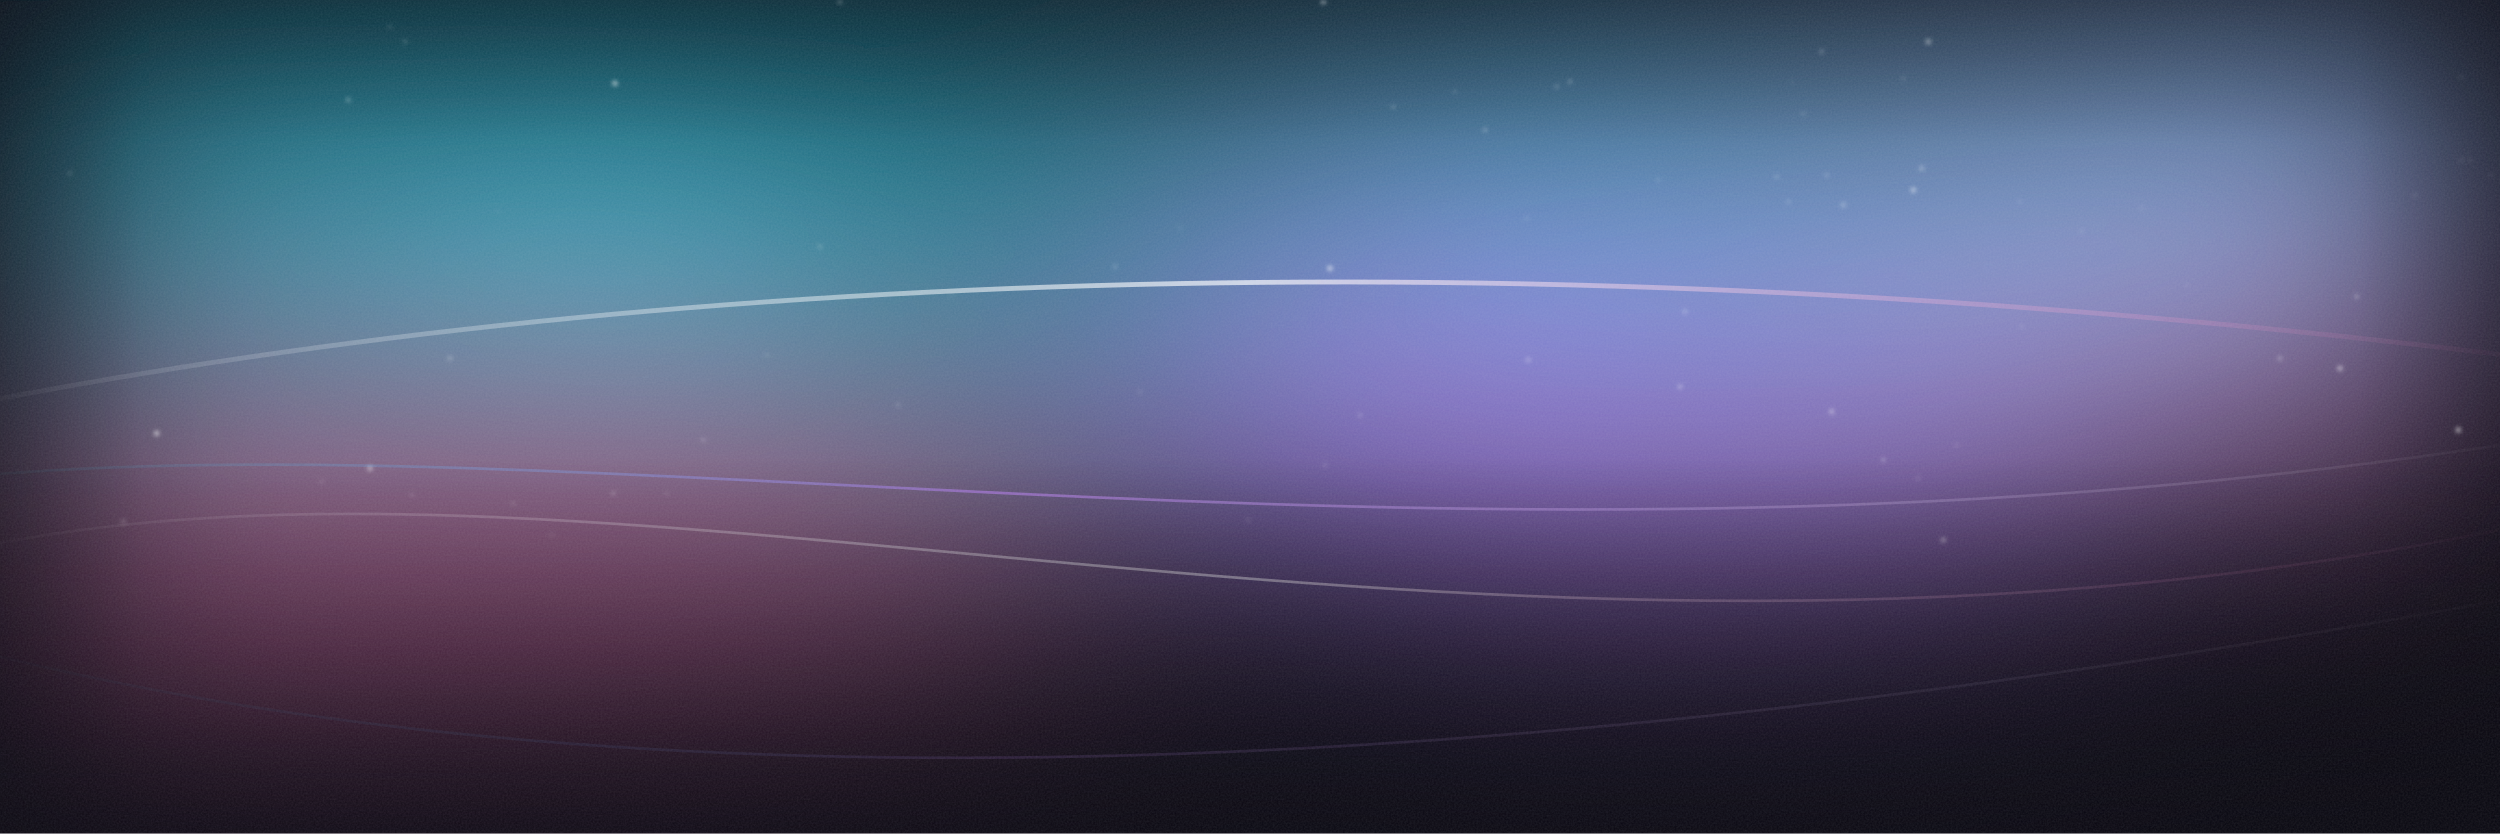
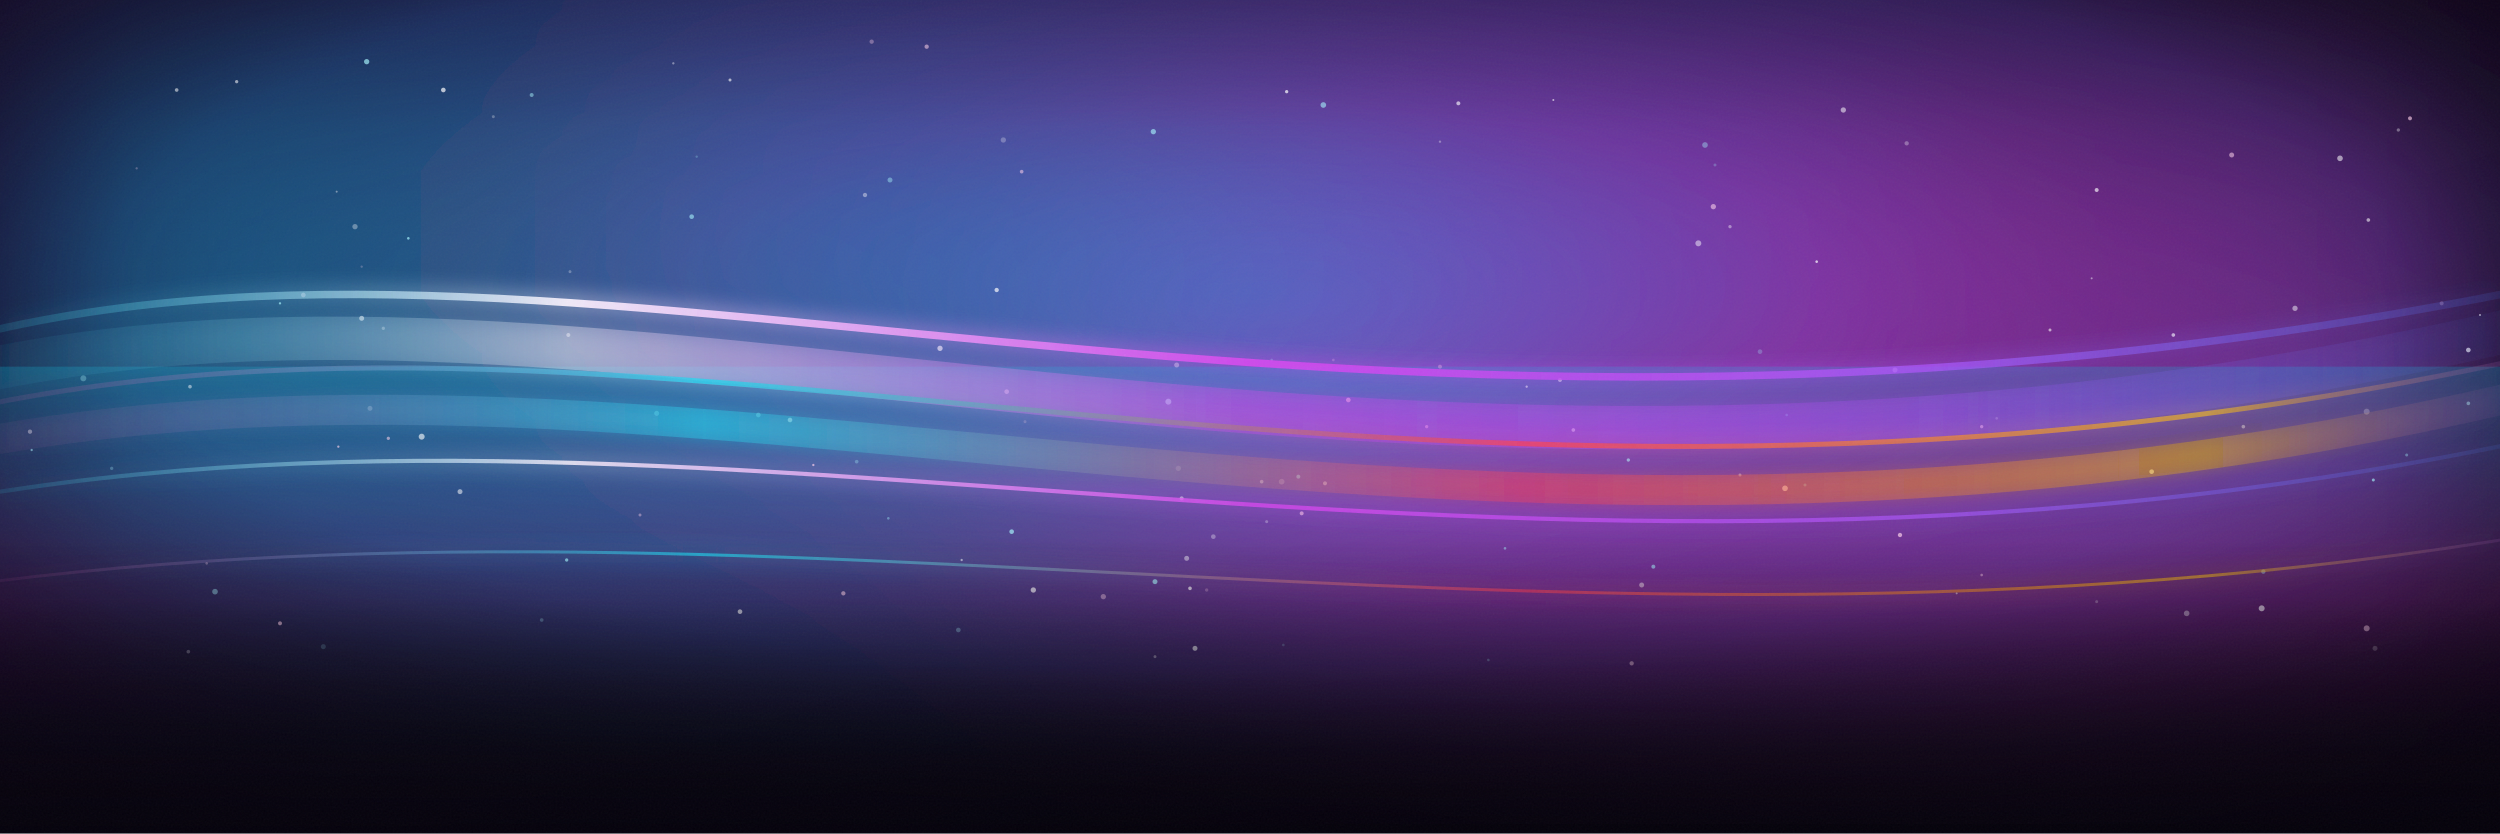
<svg xmlns="http://www.w3.org/2000/svg" viewBox="0 0 1500 500" width="1500" height="500" preserveAspectRatio="xMidYMid slice">
  <defs>
-     <filter id="blur" x="-30%" y="-80%" width="160%" height="260%">
-       <feGaussianBlur stdDeviation="90" />
+     <linearGradient id="b6-bg" x1="0" y1="0" x2="1" y2="1">
+       <stop offset="0%" stop-color="#140624" />
+       <stop offset="45%" stop-color="#0a0314" />
+       <stop offset="100%" stop-color="#04010a" />
+     </linearGradient>
+     <radialGradient id="b6-holo-glow" cx="50%" cy="35%" r="65%">
+       <stop offset="0%" stop-color="#06b6d4" stop-opacity="0.38" />
+       <stop offset="35%" stop-color="#d946ef" stop-opacity="0.3" />
+       <stop offset="70%" stop-color="#6366f1" stop-opacity="0.2" />
+       <stop offset="100%" stop-color="#000" stop-opacity="0" />
+     </radialGradient>
+     <linearGradient id="b6-ribbon-1" x1="0" y1="0" x2="1" y2="0">
+       <stop offset="0%" stop-color="#06b6d4" stop-opacity="0" />
+       <stop offset="25%" stop-color="#fdf4ff" stop-opacity="0.95" />
+       <stop offset="50%" stop-color="#d946ef" stop-opacity="0.9" />
+       <stop offset="75%" stop-color="#a855f7" stop-opacity="0.8" />
+       <stop offset="100%" stop-color="#3b82f6" stop-opacity="0" />
+     </linearGradient>
+     <linearGradient id="b6-ribbon-2" x1="0" y1="0" x2="1" y2="0">
+       <stop offset="0%" stop-color="#ec4899" stop-opacity="0" />
+       <stop offset="30%" stop-color="#22d3ee" stop-opacity="0.9" />
+       <stop offset="60%" stop-color="#f43f5e" stop-opacity="0.85" />
+       <stop offset="85%" stop-color="#eab308" stop-opacity="0.75" />
+       <stop offset="100%" stop-color="#7c3aed" stop-opacity="0" />
+     </linearGradient>
+     <linearGradient id="b6-horizon" x1="0" y1="0" x2="0" y2="1">
+       <stop offset="0%" stop-color="#06b6d4" stop-opacity="0.25" />
+       <stop offset="50%" stop-color="#d946ef" stop-opacity="0.15" />
+       <stop offset="100%" stop-color="#000" stop-opacity="0" />
+     </linearGradient>
+     <linearGradient id="b6-fade" x1="0" y1="0" x2="0" y2="1">
+       <stop offset="65%" stop-color="#04010a" stop-opacity="0" />
+       <stop offset="100%" stop-color="#04010a" stop-opacity="0.85" />
+     </linearGradient>
+     <filter id="b6-blur-heavy" x="-20%" y="-20%" width="140%" height="140%">
+       <feGaussianBlur stdDeviation="80" />
    </filter>
-     <filter id="soft">
-       <feGaussianBlur stdDeviation="1.2" />
+     <filter id="b6-glow" x="-20%" y="-20%" width="140%" height="140%">
+       <feGaussianBlur stdDeviation="6" result="blur" />
+       <feMerge>
+         <feMergeNode in="blur" />
+         <feMergeNode in="SourceGraphic" />
+       </feMerge>
    </filter>
-     <filter id="grain" x="0" y="0" width="100%" height="100%">
-       <feTurbulence type="fractalNoise" baseFrequency="0.9" numOctaves="2" stitchTiles="stitch" />
-       <feColorMatrix values="0 0 0 0 1  0 0 0 0 1  0 0 0 0 1  0 0 0 0.09 0" />
+     <filter id="b6-grain">
+       <feTurbulence type="fractalNoise" baseFrequency="0.85" numOctaves="2" stitchTiles="stitch" result="n" />
+       <feColorMatrix type="matrix" values="1 0 0 0 0  0 1 0 0 0  0 0 1 0 0  0 0 0 0.04 0" />
    </filter>
-     <linearGradient id="ribbon0" x1="0" y1="0" x2="1" y2="0">
-       <stop offset="0" stop-color="#fff" stop-opacity="0" />
-       <stop offset="0.5" stop-color="#fff" stop-opacity="0.9" />
-       <stop offset="1" stop-color="#f472b6" stop-opacity="0" />
-     </linearGradient>
-     <linearGradient id="ribbon1" x1="0" y1="0" x2="1" y2="0">
-       <stop offset="0" stop-color="#22d3ee" stop-opacity="0" />
-       <stop offset="0.4" stop-color="#c084fc" stop-opacity="0.9" />
-       <stop offset="1" stop-color="#fff" stop-opacity="0" />
-     </linearGradient>
-     <linearGradient id="fade" x1="0" y1="0" x2="0" y2="1">
-       <stop offset="0.55" stop-color="#07060f" stop-opacity="0" />
-       <stop offset="1" stop-color="#07060f" stop-opacity="0.75" />
-     </linearGradient>
  </defs>
-   <rect width="1500" height="500" fill="#07060f" />
-   <g filter="url(#blur)">
-     <ellipse cx="630" cy="145" rx="407" ry="139" fill="#22d3ee" opacity="0.59" />
-     <ellipse cx="990" cy="239" rx="345" ry="125" fill="#c084fc" opacity="0.78" />
-     <ellipse cx="188" cy="340" rx="479" ry="143" fill="#f472b6" opacity="0.55" />
-     <ellipse cx="95" cy="122" rx="423" ry="121" fill="#22d3ee" opacity="0.64" />
-     <ellipse cx="1487" cy="85" rx="293" ry="159" fill="#c084fc" opacity="0.72" />
-     <ellipse cx="1382" cy="76" rx="391" ry="196" fill="#f472b6" opacity="0.69" />
-     <ellipse cx="1206" cy="24" rx="413" ry="192" fill="#22d3ee" opacity="0.54" />
+   <rect width="1500" height="500" fill="url(#b6-bg)" />
+   <rect width="1500" height="500" fill="url(#b6-holo-glow)" />
+   <g filter="url(#b6-blur-heavy)">
+     <ellipse cx="400" cy="180" rx="520" ry="180" fill="#06b6d4" opacity="0.38" />
+     <ellipse cx="1100" cy="220" rx="480" ry="190" fill="#d946ef" opacity="0.4" />
+     <ellipse cx="750" cy="140" rx="400" ry="150" fill="#6366f1" opacity="0.35" />
  </g>
-   <g filter="url(#soft)">
-     <circle cx="400" cy="296" r="0.6" fill="#fff" opacity="0.53" />
-     <circle cx="1011" cy="187" r="1.4" fill="#fff" opacity="0.30" />
-     <circle cx="1075" cy="49" r="0.6" fill="#fff" opacity="0.26" />
-     <circle cx="1477" cy="46" r="0.6" fill="#fff" opacity="0.35" />
-     <circle cx="798" cy="161" r="1.4" fill="#fff" opacity="0.79" />
-     <circle cx="795" cy="279" r="0.8" fill="#fff" opacity="0.44" />
-     <circle cx="684" cy="235" r="0.6" fill="#fff" opacity="0.53" />
-     <circle cx="1213" cy="196" r="0.6" fill="#fff" opacity="0.49" />
-     <circle cx="1082" cy="68" r="0.6" fill="#fff" opacity="0.72" />
-     <circle cx="460" cy="213" r="0.6" fill="#fff" opacity="0.55" />
-     <circle cx="94" cy="260" r="1.4" fill="#fff" opacity="0.79" />
-     <circle cx="873" cy="55" r="0.6" fill="#fff" opacity="0.57" />
-     <circle cx="1495" cy="105" r="0.6" fill="#fff" opacity="0.35" />
-     <circle cx="1368" cy="215" r="1.4" fill="#fff" opacity="0.33" />
-     <circle cx="1449" cy="117" r="0.6" fill="#fff" opacity="0.52" />
-     <circle cx="1285" cy="125" r="0.6" fill="#fff" opacity="0.43" />
-     <circle cx="539" cy="243" r="1" fill="#fff" opacity="0.30" />
-     <circle cx="492" cy="148" r="1" fill="#fff" opacity="0.38" />
-     <circle cx="1130" cy="276" r="0.8" fill="#fff" opacity="0.76" />
-     <circle cx="708" cy="137" r="0.6" fill="#fff" opacity="0.34" />
-     <circle cx="816" cy="249" r="0.8" fill="#fff" opacity="0.54" />
-     <circle cx="1482" cy="96" r="0.6" fill="#fff" opacity="0.31" />
-     <circle cx="299" cy="127" r="0.6" fill="#fff" opacity="0.26" />
-     <circle cx="934" cy="52" r="0.8" fill="#fff" opacity="0.56" />
-     <circle cx="1106" cy="123" r="1.4" fill="#fff" opacity="0.35" />
-     <circle cx="1166" cy="324" r="1.4" fill="#fff" opacity="0.56" />
-     <circle cx="1151" cy="287" r="1" fill="#fff" opacity="0.26" />
-     <circle cx="368" cy="296" r="1" fill="#fff" opacity="0.46" />
-     <circle cx="917" cy="216" r="1.4" fill="#fff" opacity="0.34" />
-     <circle cx="1157" cy="25" r="1.4" fill="#fff" opacity="0.58" />
-     <circle cx="891" cy="78" r="1" fill="#fff" opacity="0.49" />
-     <circle cx="234" cy="16" r="0.6" fill="#fff" opacity="0.58" />
-     <circle cx="1073" cy="121" r="0.8" fill="#fff" opacity="0.51" />
-     <circle cx="308" cy="302" r="1" fill="#fff" opacity="0.30" />
-     <circle cx="331" cy="321" r="0.8" fill="#fff" opacity="0.37" />
-     <circle cx="916" cy="131" r="0.6" fill="#fff" opacity="0.57" />
-     <circle cx="1212" cy="121" r="0.6" fill="#fff" opacity="0.55" />
-     <circle cx="1404" cy="221" r="1.4" fill="#fff" opacity="0.68" />
-     <circle cx="504" cy="1" r="1" fill="#fff" opacity="0.58" />
-     <circle cx="193" cy="289" r="0.6" fill="#fff" opacity="0.66" />
-     <circle cx="836" cy="64" r="0.8" fill="#fff" opacity="0.55" />
-     <circle cx="1066" cy="106" r="0.8" fill="#fff" opacity="0.55" />
-     <circle cx="1142" cy="47" r="0.6" fill="#fff" opacity="0.62" />
-     <circle cx="1096" cy="105" r="1" fill="#fff" opacity="0.37" />
-     <circle cx="270" cy="215" r="1.4" fill="#fff" opacity="0.29" />
-     <circle cx="247" cy="297" r="0.8" fill="#fff" opacity="0.42" />
-     <circle cx="1153" cy="101" r="1.4" fill="#fff" opacity="0.38" />
-     <circle cx="42" cy="104" r="0.8" fill="#fff" opacity="0.39" />
-     <circle cx="369" cy="50" r="1.4" fill="#fff" opacity="0.79" />
-     <circle cx="1008" cy="232" r="1" fill="#fff" opacity="0.68" />
-     <circle cx="1414" cy="178" r="0.8" fill="#fff" opacity="0.80" />
-     <circle cx="1093" cy="31" r="0.8" fill="#fff" opacity="0.70" />
-     <circle cx="794" cy="1" r="1.4" fill="#fff" opacity="0.65" />
-     <circle cx="74" cy="313" r="1.4" fill="#fff" opacity="0.29" />
-     <circle cx="1475" cy="258" r="1.4" fill="#fff" opacity="0.77" />
-     <circle cx="1148" cy="114" r="1.4" fill="#fff" opacity="0.65" />
-     <circle cx="422" cy="264" r="0.8" fill="#fff" opacity="0.56" />
-     <circle cx="571" cy="177" r="0.6" fill="#fff" opacity="0.29" />
-     <circle cx="669" cy="160" r="0.8" fill="#fff" opacity="0.57" />
-     <circle cx="222" cy="281" r="1.4" fill="#fff" opacity="0.69" />
-     <circle cx="1477" cy="96" r="0.8" fill="#fff" opacity="0.27" />
-     <circle cx="942" cy="49" r="0.8" fill="#fff" opacity="0.68" />
-     <circle cx="995" cy="108" r="0.8" fill="#fff" opacity="0.36" />
-     <circle cx="1249" cy="139" r="0.6" fill="#fff" opacity="0.56" />
-     <circle cx="243" cy="25" r="0.8" fill="#fff" opacity="0.49" />
-     <circle cx="1174" cy="267" r="0.6" fill="#fff" opacity="0.59" />
-     <circle cx="749" cy="312" r="1" fill="#fff" opacity="0.26" />
-     <circle cx="1099" cy="247" r="1.4" fill="#fff" opacity="0.49" />
-     <circle cx="1312" cy="171" r="0.6" fill="#fff" opacity="0.40" />
-     <circle cx="209" cy="60" r="1" fill="#fff" opacity="0.62" />
+   <rect y="220" width="1500" height="280" fill="url(#b6-horizon)" />
+   <g opacity="0.88">
+     <circle cx="266" cy="54" r="1.4" fill="#ffffff" opacity="0.78" />
+     <circle cx="772" cy="55" r="1.0" fill="#ffffff" opacity="0.80" />
+     <circle cx="1071" cy="293" r="1.7" fill="#ffffff" opacity="0.77" />
+     <circle cx="760" cy="313" r="0.9" fill="#ffffff" opacity="0.32" />
+     <circle cx="1357" cy="365" r="1.8" fill="#ffffff" opacity="0.67" />
+     <circle cx="706" cy="219" r="1.5" fill="#ffffff" opacity="0.42" />
+     <circle cx="213" cy="136" r="1.6" fill="#ffffff" opacity="0.39" />
+     <circle cx="1230" cy="198" r="0.9" fill="#ffffff" opacity="0.65" />
+     <circle cx="944" cy="258" r="1.1" fill="#ffffff" opacity="0.65" />
+     <circle cx="1090" cy="157" r="0.8" fill="#ffffff" opacity="0.80" />
+     <circle cx="1377" cy="185" r="1.6" fill="#ffffff" opacity="0.55" />
+     <circle cx="1291" cy="283" r="1.4" fill="#ffffff" opacity="0.75" />
+     <circle cx="1420" cy="247" r="1.8" fill="#ffffff" opacity="0.27" />
+     <circle cx="1304" cy="201" r="1.1" fill="#ffffff" opacity="0.73" />
+     <circle cx="1255" cy="167" r="0.6" fill="#ffffff" opacity="0.52" />
+     <circle cx="707" cy="281" r="1.6" fill="#ffffff" opacity="0.28" />
+     <circle cx="519" cy="117" r="1.3" fill="#ffffff" opacity="0.46" />
+     <circle cx="342" cy="163" r="0.9" fill="#ffffff" opacity="0.32" />
+     <circle cx="1421" cy="132" r="1.1" fill="#ffffff" opacity="0.63" />
+     <circle cx="1488" cy="189" r="0.6" fill="#ffffff" opacity="0.66" />
+     <circle cx="1019" cy="146" r="1.8" fill="#ffffff" opacity="0.54" />
+     <circle cx="106" cy="54" r="1.1" fill="#ffffff" opacity="0.60" />
+     <circle cx="757" cy="289" r="1.1" fill="#ffffff" opacity="0.60" />
+     <circle cx="1312" cy="368" r="1.7" fill="#ffffff" opacity="0.43" />
+     <circle cx="709" cy="299" r="1.2" fill="#ffffff" opacity="0.54" />
+     <circle cx="795" cy="290" r="1.2" fill="#ffffff" opacity="0.64" />
+     <circle cx="728" cy="322" r="1.4" fill="#ffffff" opacity="0.36" />
+     <circle cx="1258" cy="361" r="0.9" fill="#ffffff" opacity="0.28" />
+     <circle cx="1106" cy="66" r="1.6" fill="#ffffff" opacity="0.60" />
+     <circle cx="253" cy="262" r="1.8" fill="#ffffff" opacity="0.70" />
+     <circle cx="1258" cy="114" r="1.2" fill="#ffffff" opacity="0.73" />
+     <circle cx="1198" cy="251" r="0.8" fill="#ffffff" opacity="0.29" />
+     <circle cx="875" cy="62" r="1.2" fill="#ffffff" opacity="0.71" />
+     <circle cx="217" cy="191" r="1.5" fill="#ffffff" opacity="0.62" />
+     <circle cx="577" cy="336" r="0.7" fill="#ffffff" opacity="0.64" />
+     <circle cx="620" cy="354" r="1.6" fill="#ffffff" opacity="0.76" />
+     <circle cx="602" cy="84" r="1.6" fill="#ffffff" opacity="0.30" />
+     <circle cx="230" cy="197" r="1.0" fill="#ffffff" opacity="0.35" />
+     <circle cx="474" cy="252" r="1.4" fill="#ffffff" opacity="0.67" />
+     <circle cx="438" cy="48" r="0.9" fill="#ffffff" opacity="0.69" />
+     <circle cx="1144" cy="86" r="1.3" fill="#ffffff" opacity="0.35" />
+     <circle cx="1425" cy="389" r="1.5" fill="#ffffff" opacity="0.26" />
+     <circle cx="712" cy="335" r="1.5" fill="#ffffff" opacity="0.51" />
+     <circle cx="1346" cy="256" r="1.1" fill="#ffffff" opacity="0.45" />
+     <circle cx="18" cy="259" r="1.3" fill="#ffffff" opacity="0.43" />
+     <circle cx="932" cy="60" r="0.6" fill="#ffffff" opacity="0.68" />
+     <circle cx="341" cy="201" r="1.2" fill="#ffffff" opacity="0.47" />
+     <circle cx="202" cy="115" r="0.6" fill="#ffffff" opacity="0.47" />
+     <circle cx="604" cy="235" r="1.4" fill="#ffffff" opacity="0.46" />
+     <circle cx="598" cy="174" r="1.3" fill="#ffffff" opacity="0.77" />
+     <circle cx="1481" cy="210" r="1.4" fill="#ffffff" opacity="0.72" />
+     <circle cx="714" cy="353" r="1.1" fill="#ffffff" opacity="0.77" />
+     <circle cx="142" cy="49" r="1.0" fill="#ffffff" opacity="0.63" />
+     <circle cx="404" cy="38" r="0.7" fill="#ffffff" opacity="0.47" />
+     <circle cx="769" cy="289" r="1.7" fill="#ffffff" opacity="0.33" />
+     <circle cx="1439" cy="78" r="1.0" fill="#ffffff" opacity="0.40" />
+     <circle cx="916" cy="232" r="0.7" fill="#ffffff" opacity="0.62" />
+     <circle cx="276" cy="295" r="1.5" fill="#ffffff" opacity="0.60" />
+     <circle cx="1038" cy="136" r="1.0" fill="#ffffff" opacity="0.46" />
+     <circle cx="1044" cy="285" r="0.9" fill="#ffffff" opacity="0.45" />
+     <circle cx="222" cy="245" r="1.5" fill="#ffffff" opacity="0.30" />
+     <circle cx="1404" cy="95" r="1.7" fill="#ffffff" opacity="0.62" />
+     <circle cx="296" cy="70" r="0.9" fill="#ffffff" opacity="0.32" />
+     <circle cx="113" cy="391" r="1.1" fill="#ffffff" opacity="0.34" />
+     <circle cx="564" cy="209" r="1.6" fill="#ffffff" opacity="0.70" />
+     <circle cx="1137" cy="222" r="1.5" fill="#ffffff" opacity="0.60" />
+     <circle cx="936" cy="228" r="1.2" fill="#ffffff" opacity="0.55" />
+     <circle cx="985" cy="351" r="1.5" fill="#ffffff" opacity="0.52" />
+     <circle cx="114" cy="232" r="1.1" fill="#ffffff" opacity="0.55" />
+     <circle cx="717" cy="389" r="1.5" fill="#ffffff" opacity="0.74" />
+     <circle cx="693" cy="394" r="0.9" fill="#ffffff" opacity="0.44" />
+     <circle cx="1174" cy="356" r="0.6" fill="#ffffff" opacity="0.54" />
+     <circle cx="444" cy="367" r="1.4" fill="#ffffff" opacity="0.73" />
+     <circle cx="675" cy="213" r="0.6" fill="#ffffff" opacity="0.27" />
+     <circle cx="864" cy="85" r="0.7" fill="#ffffff" opacity="0.39" />
+     <circle cx="325" cy="372" r="1.1" fill="#a5f3fc" opacity="0.35" />
+     <circle cx="692" cy="79" r="1.6" fill="#a5f3fc" opacity="0.72" />
+     <circle cx="779" cy="286" r="1.2" fill="#a5f3fc" opacity="0.78" />
+     <circle cx="129" cy="355" r="1.7" fill="#a5f3fc" opacity="0.49" />
+     <circle cx="533" cy="311" r="0.8" fill="#a5f3fc" opacity="0.44" />
+     <circle cx="1424" cy="288" r="0.9" fill="#a5f3fc" opacity="0.74" />
+     <circle cx="701" cy="241" r="1.8" fill="#a5f3fc" opacity="0.72" />
+     <circle cx="977" cy="276" r="1.0" fill="#a5f3fc" opacity="0.75" />
+     <circle cx="534" cy="108" r="1.5" fill="#a5f3fc" opacity="0.50" />
+     <circle cx="67" cy="281" r="1.0" fill="#a5f3fc" opacity="0.33" />
+     <circle cx="50" cy="227" r="1.8" fill="#a5f3fc" opacity="0.37" />
+     <circle cx="575" cy="378" r="1.4" fill="#a5f3fc" opacity="0.42" />
+     <circle cx="693" cy="349" r="1.5" fill="#a5f3fc" opacity="0.77" />
+     <circle cx="220" cy="37" r="1.6" fill="#a5f3fc" opacity="0.77" />
+     <circle cx="1056" cy="211" r="1.4" fill="#a5f3fc" opacity="0.31" />
+     <circle cx="607" cy="319" r="1.4" fill="#a5f3fc" opacity="0.77" />
+     <circle cx="992" cy="340" r="1.2" fill="#a5f3fc" opacity="0.65" />
+     <circle cx="1481" cy="242" r="1.1" fill="#a5f3fc" opacity="0.56" />
+     <circle cx="794" cy="63" r="1.7" fill="#a5f3fc" opacity="0.68" />
+     <circle cx="394" cy="248" r="1.5" fill="#a5f3fc" opacity="0.40" />
+     <circle cx="1358" cy="343" r="1.3" fill="#a5f3fc" opacity="0.42" />
+     <circle cx="763" cy="216" r="0.8" fill="#a5f3fc" opacity="0.33" />
+     <circle cx="893" cy="396" r="0.8" fill="#a5f3fc" opacity="0.36" />
+     <circle cx="194" cy="388" r="1.5" fill="#a5f3fc" opacity="0.25" />
+     <circle cx="19" cy="270" r="0.7" fill="#a5f3fc" opacity="0.62" />
+     <circle cx="514" cy="277" r="1.1" fill="#a5f3fc" opacity="0.37" />
+     <circle cx="455" cy="249" r="1.4" fill="#a5f3fc" opacity="0.44" />
+     <circle cx="1029" cy="99" r="0.9" fill="#a5f3fc" opacity="0.29" />
+     <circle cx="245" cy="143" r="0.8" fill="#a5f3fc" opacity="0.78" />
+     <circle cx="168" cy="182" r="0.7" fill="#a5f3fc" opacity="0.78" />
+     <circle cx="340" cy="336" r="1.0" fill="#a5f3fc" opacity="0.79" />
+     <circle cx="1072" cy="249" r="0.8" fill="#a5f3fc" opacity="0.32" />
+     <circle cx="319" cy="57" r="1.2" fill="#a5f3fc" opacity="0.56" />
+     <circle cx="418" cy="94" r="0.7" fill="#a5f3fc" opacity="0.30" />
+     <circle cx="1023" cy="87" r="1.7" fill="#a5f3fc" opacity="0.45" />
+     <circle cx="415" cy="130" r="1.4" fill="#a5f3fc" opacity="0.68" />
+     <circle cx="770" cy="387" r="0.8" fill="#a5f3fc" opacity="0.27" />
+     <circle cx="1083" cy="291" r="0.9" fill="#a5f3fc" opacity="0.44" />
+     <circle cx="1444" cy="273" r="0.9" fill="#a5f3fc" opacity="0.42" />
+     <circle cx="903" cy="329" r="0.8" fill="#a5f3fc" opacity="0.53" />
+     <circle cx="384" cy="309" r="0.9" fill="#fbcfe8" opacity="0.47" />
+     <circle cx="613" cy="103" r="1.1" fill="#fbcfe8" opacity="0.64" />
+     <circle cx="488" cy="279" r="0.7" fill="#fbcfe8" opacity="0.79" />
+     <circle cx="979" cy="398" r="1.3" fill="#fbcfe8" opacity="0.65" />
+     <circle cx="1189" cy="256" r="1.0" fill="#fbcfe8" opacity="0.76" />
+     <circle cx="662" cy="358" r="1.6" fill="#fbcfe8" opacity="0.51" />
+     <circle cx="1189" cy="345" r="0.8" fill="#fbcfe8" opacity="0.51" />
+     <circle cx="724" cy="354" r="1.0" fill="#fbcfe8" opacity="0.31" />
+     <circle cx="124" cy="338" r="0.8" fill="#fbcfe8" opacity="0.34" />
+     <circle cx="523" cy="25" r="1.3" fill="#fbcfe8" opacity="0.41" />
+     <circle cx="203" cy="268" r="0.7" fill="#fbcfe8" opacity="0.75" />
+     <circle cx="1339" cy="93" r="1.5" fill="#fbcfe8" opacity="0.63" />
+     <circle cx="1446" cy="71" r="1.2" fill="#fbcfe8" opacity="0.72" />
+     <circle cx="615" cy="253" r="0.9" fill="#fbcfe8" opacity="0.26" />
+     <circle cx="856" cy="256" r="1.0" fill="#fbcfe8" opacity="0.66" />
+     <circle cx="506" cy="356" r="1.3" fill="#fbcfe8" opacity="0.70" />
+     <circle cx="1465" cy="182" r="1.2" fill="#fbcfe8" opacity="0.29" />
+     <circle cx="1140" cy="321" r="1.3" fill="#fbcfe8" opacity="0.79" />
+     <circle cx="168" cy="374" r="1.2" fill="#fbcfe8" opacity="0.73" />
+     <circle cx="781" cy="308" r="1.2" fill="#fbcfe8" opacity="0.68" />
+     <circle cx="217" cy="160" r="0.7" fill="#fbcfe8" opacity="0.29" />
+     <circle cx="1420" cy="377" r="1.8" fill="#fbcfe8" opacity="0.60" />
+     <circle cx="1028" cy="124" r="1.6" fill="#fbcfe8" opacity="0.67" />
+     <circle cx="556" cy="28" r="1.3" fill="#fbcfe8" opacity="0.63" />
+     <circle cx="809" cy="240" r="1.4" fill="#fbcfe8" opacity="0.71" />
+     <circle cx="233" cy="263" r="1.0" fill="#fbcfe8" opacity="0.65" />
+     <circle cx="182" cy="177" r="1.4" fill="#fbcfe8" opacity="0.51" />
+     <circle cx="800" cy="216" r="0.8" fill="#fbcfe8" opacity="0.30" />
+     <circle cx="864" cy="220" r="1.2" fill="#fbcfe8" opacity="0.42" />
+     <circle cx="82" cy="101" r="0.7" fill="#fbcfe8" opacity="0.32" />
  </g>
-   <path d="M-50 249 C 350 167, 900 134, 1550 219" fill="none" stroke="url(#ribbon0)" stroke-width="2.9" opacity="0.75" />
-   <path d="M-50 289 C 350 244, 900 369, 1550 259" fill="none" stroke="url(#ribbon1)" stroke-width="1.6" opacity="0.63" />
-   <path d="M-50 337 C 350 233, 900 457, 1550 307" fill="none" stroke="url(#ribbon0)" stroke-width="1.6" opacity="0.51" />
-   <path d="M-50 381 C 350 492, 900 474, 1550 351" fill="none" stroke="url(#ribbon1)" stroke-width="1.6" opacity="0.39" />
-   <rect width="1500" height="500" fill="url(#fade)" />
-   <rect width="1500" height="500" filter="url(#grain)" />
+   <g filter="url(#b6-glow)">
+     <path d="M-80,240 C350,110 820,380 1580,180" fill="none" stroke="url(#b6-ribbon-1)" stroke-width="26" opacity="0.35" />
+     <path d="M-80,280 C400,160 880,410 1580,220" fill="none" stroke="url(#b6-ribbon-2)" stroke-width="18" opacity="0.45" />
+     <path d="M-80,220 C320,80 780,340 1580,160" fill="none" stroke="url(#b6-ribbon-1)" stroke-width="4.5" opacity="0.95" />
+     <path d="M-80,260 C380,130 850,380 1580,200" fill="none" stroke="url(#b6-ribbon-2)" stroke-width="3" opacity="0.9" />
+     <path d="M-80,310 C420,200 920,410 1580,250" fill="none" stroke="url(#b6-ribbon-1)" stroke-width="2.5" opacity="0.85" />
+     <path d="M-80,360 C460,270 960,430 1580,310" fill="none" stroke="url(#b6-ribbon-2)" stroke-width="1.8" opacity="0.75" />
+   </g>
+   <rect width="1500" height="500" fill="url(#b6-fade)" />
+   <rect width="1500" height="500" fill="none" filter="url(#b6-grain)" />
</svg>
